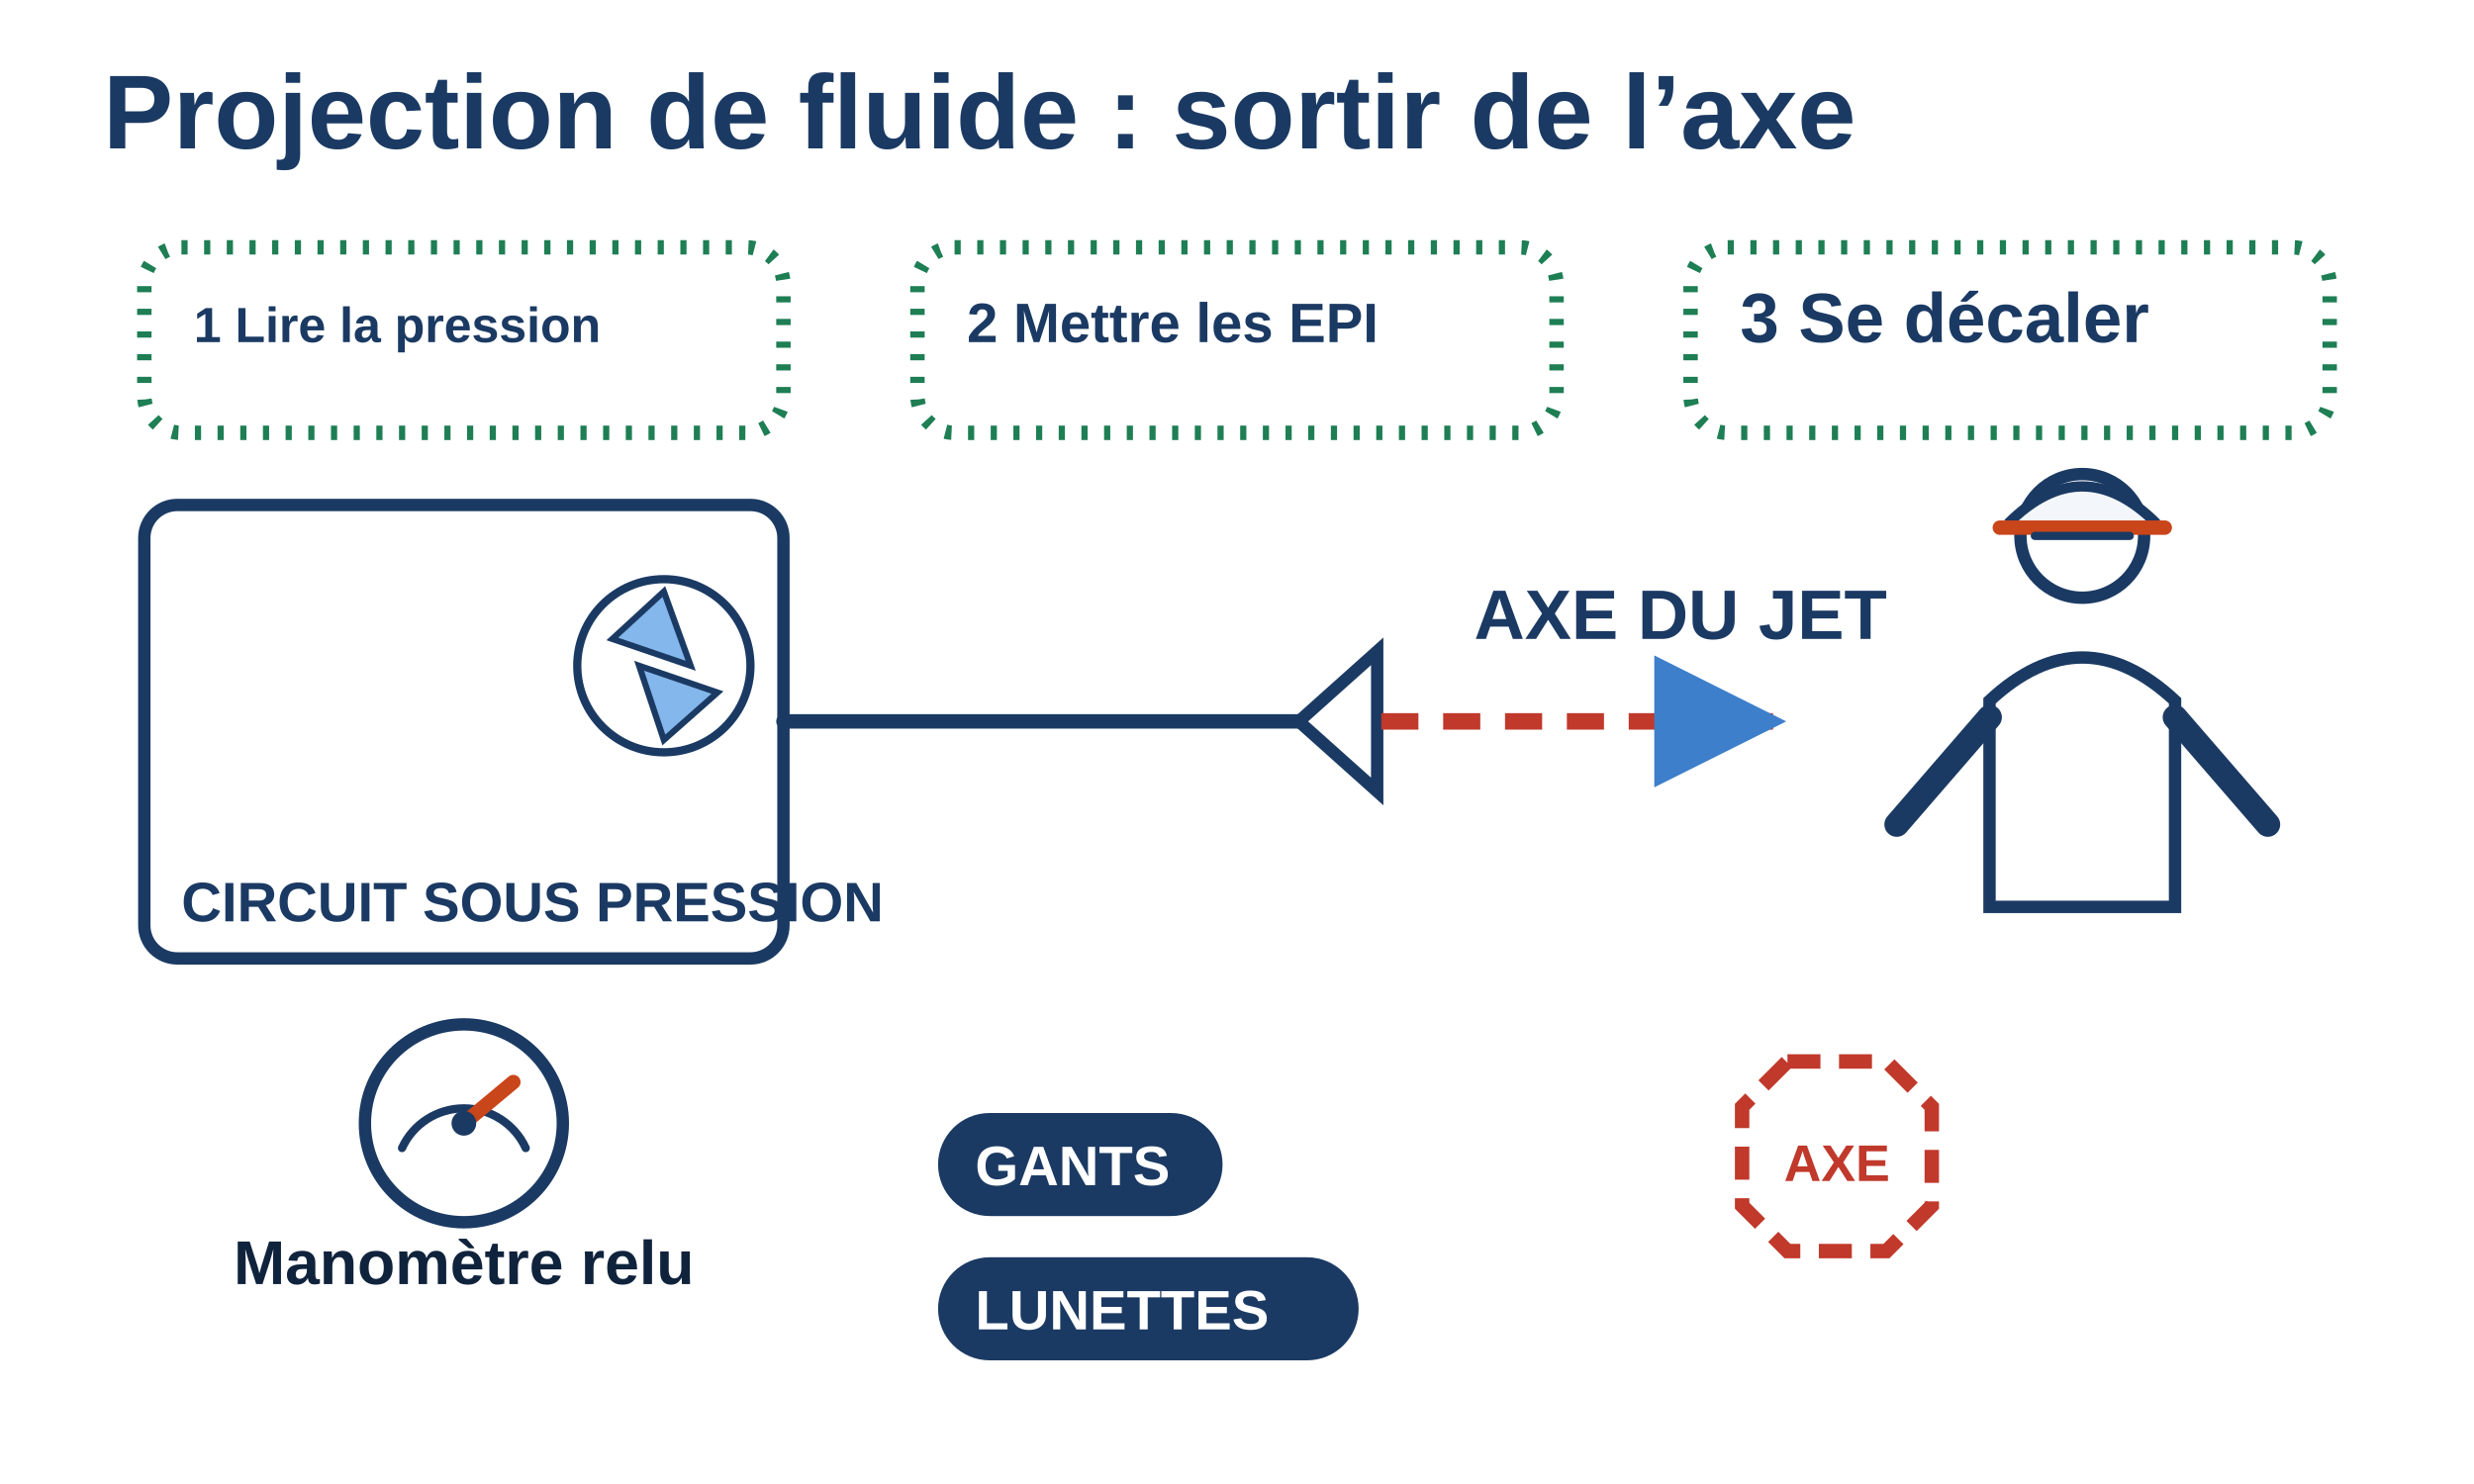
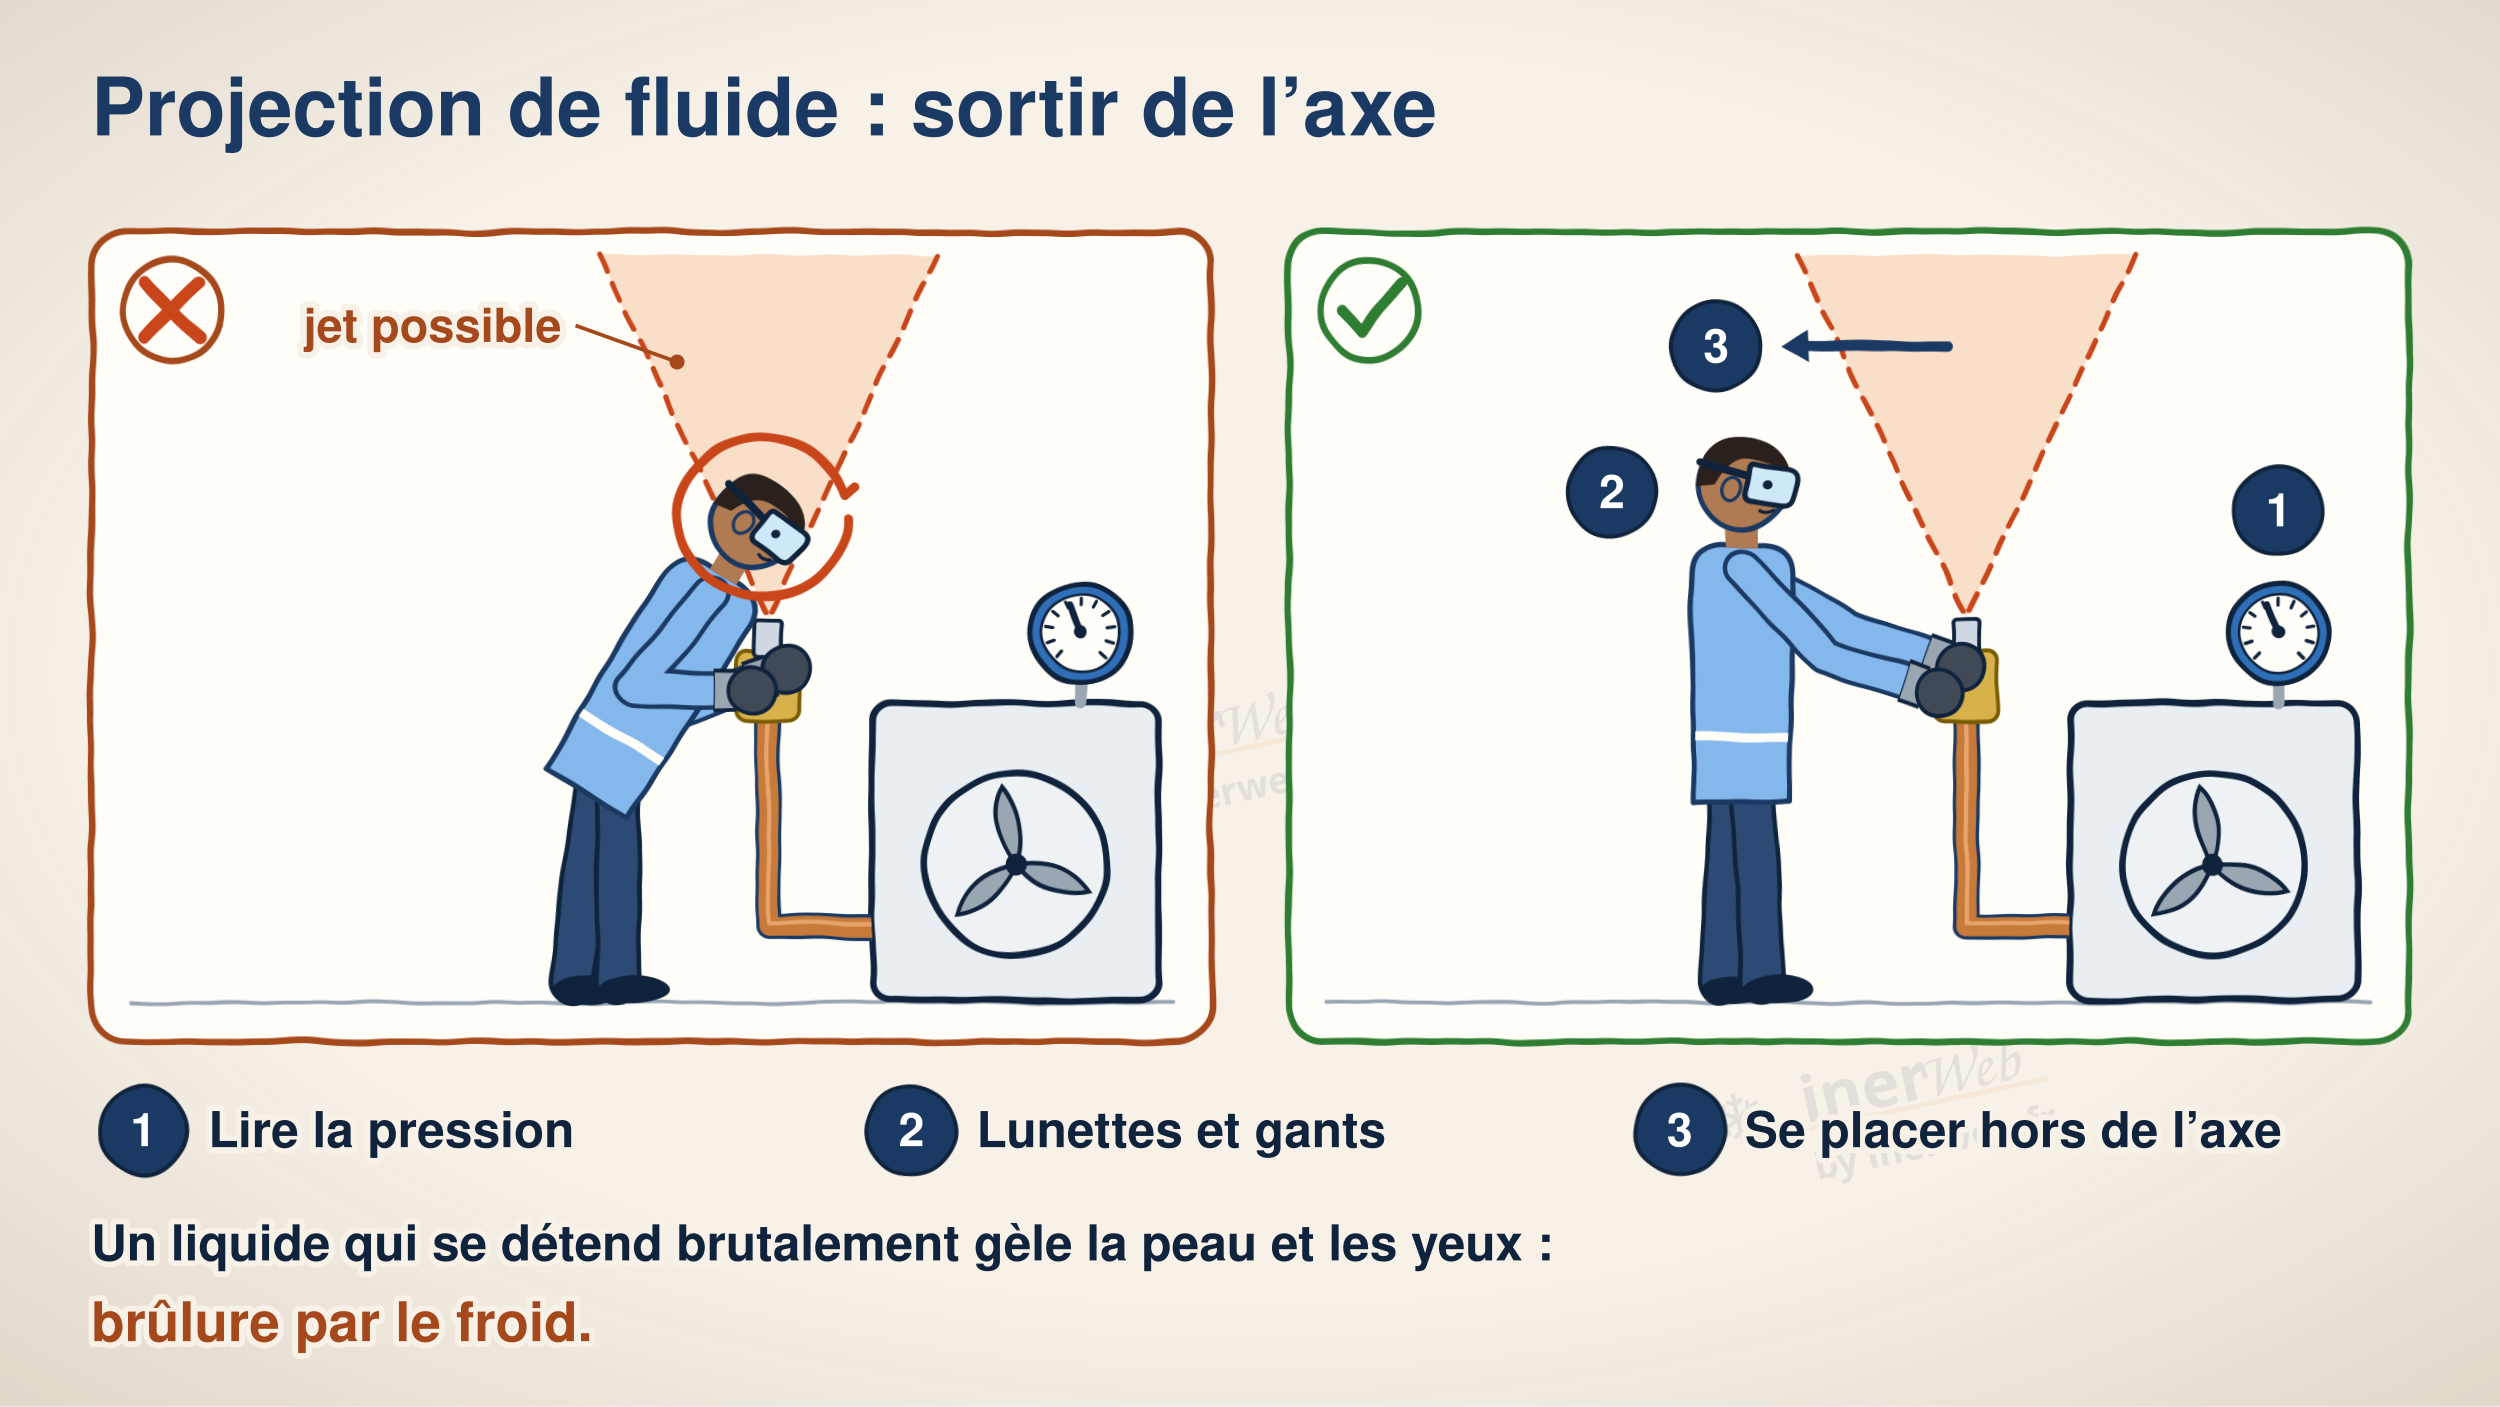
- <svg xmlns="http://www.w3.org/2000/svg" viewBox="0 0 1200 720" role="img" aria-labelledby="title desc">
+ <svg xmlns="http://www.w3.org/2000/svg" viewBox="0 0 1920 1080" role="img">
  <defs>
-     <marker id="arrow" viewBox="0 0 10 10" refX="9" refY="5" markerWidth="8" markerHeight="8" orient="auto-start-reverse">
-       <path d="M 0 0 L 10 5 L 0 10 Z" fill="#3D7FCA" />
-     </marker>
-     <pattern id="gas" width="38" height="38" patternUnits="userSpaceOnUse">
-       <circle cx="7" cy="8" r="4" fill="#84B7EC" />
-       <circle cx="28" cy="25" r="5" fill="#3D7FCA" opacity=".45" />
-     </pattern>
+     <filter id="crayon" x="-5%" y="-5%" width="110%" height="110%">
+       <feTurbulence type="fractalNoise" baseFrequency="0.02" numOctaves="2" seed="1" result="bruit" />
+       <feDisplacementMap in="SourceGraphic" in2="bruit" scale="5" xChannelSelector="R" yChannelSelector="G" />
+     </filter>
+     <filter id="grain" x="0" y="0" width="100%" height="100%">
+       <feTurbulence type="fractalNoise" baseFrequency="0.9" numOctaves="2" seed="7" result="n" />
+       <feColorMatrix in="n" type="matrix" values="0 0 0 0 0.45  0 0 0 0 0.35  0 0 0 0 0.2  0 0 0 0.55 0" />
+     </filter>
+     <radialGradient id="vignette" cx="50%" cy="48%" r="75%">
+       <stop offset="0.6" stop-color="#5a4128" stop-opacity="0" />
+       <stop offset="1" stop-color="#5a4128" stop-opacity="0.16" />
+     </radialGradient>
  </defs>
-   <style>
-   .title{font:700 54px 'Trebuchet MS',Arial,sans-serif;fill:#1B3A63}
-   .subtitle{font:600 32px Calibri,Arial,sans-serif;fill:#10233C}
-   .body{font:600 36px Calibri,Arial,sans-serif;fill:#10233C}
-   .small{font:600 30px Calibri,Arial,sans-serif;fill:#10233C}
-   .tiny{font:600 25px Calibri,Arial,sans-serif;fill:#10233C}
-   .panel-title{font:700 34px 'Trebuchet MS',Arial,sans-serif;fill:#1B3A63}
-   .equip{font:700 27px Calibri,Arial,sans-serif;fill:#1B3A63}
-   .badge-text{font:700 27px Calibri,Arial,sans-serif;fill:white}
-   .stop-text{font:700 25px Calibri,Arial,sans-serif;fill:#C0392B}
-   .panel{fill:white;stroke:#1B3A63;stroke-width:4}
-   .panel.danger{stroke:#C0392B;stroke-width:6;stroke-dasharray:18 12}
-   .panel.safe{stroke:#1E7E54;stroke-width:7;stroke-dasharray:3 8}
-   .badge.navy{fill:#1B3A63} .badge.orange{fill:#C9451A} .badge.green{fill:#1E7E54}
-   .pipe{fill:none;stroke:#1B3A63;stroke-width:7;stroke-linecap:round;stroke-linejoin:round}
-   .thin{fill:none;stroke:#1B3A63;stroke-width:4;stroke-linecap:round;stroke-linejoin:round}
-   .accent{fill:none;stroke:#C9451A;stroke-width:7;stroke-linecap:round;stroke-linejoin:round}
-   .flow{fill:none;stroke:#3D7FCA;stroke-width:7;stroke-linecap:round;stroke-linejoin:round}
-   .danger-line{fill:none;stroke:#C0392B;stroke-width:8;stroke-dasharray:18 12}
-   .safe-line{fill:none;stroke:#1E7E54;stroke-width:8;stroke-dasharray:3 11}
-   .device{fill:white;stroke:#1B3A63;stroke-width:6}
-   .screen{fill:#F3F7FB;stroke:#3D7FCA;stroke-width:4}
-   .person{fill:white;stroke:#1B3A63;stroke-width:6}
-   .person-line{fill:none;stroke:#1B3A63;stroke-width:12;stroke-linecap:round}
-   .helmet{fill:#F3F7FB;stroke:#1B3A63;stroke-width:5}
-   .stop{fill:white;stroke:#C0392B;stroke-width:7;stroke-dasharray:16 9}
-   .step{fill:white;stroke:#1B3A63;stroke-width:5}
-   .step-safe{fill:white;stroke:#1E7E54;stroke-width:7;stroke-dasharray:3 9}
-   .warn{fill:white;stroke:#C9451A;stroke-width:6;stroke-dasharray:16 9}
- </style>
-   <rect width="1200" height="720" fill="white" />
-   <text x="50" y="72" class="title" text-anchor="start" style="font-size:51px">Projection de fluide : sortir de l’axe</text>
-   <g>
-     <rect x="70" y="245" width="310" height="220" rx="16" class="device" />
-     <circle cx="322" cy="323" r="42" class="thin" />
-     <path d="M 322 287 L 335 323 L 297 310 Z M 322 359 L 310 323 L 348 336 Z" fill="#84B7EC" stroke="#1B3A63" stroke-width="3" />
-     <text x="88" y="447" class="equip" text-anchor="start">CIRCUIT SOUS PRESSION</text>
+   <rect x="0" y="0" width="1920" height="1080" fill="#f7f1e7" />
+   <rect x="0" y="0" width="1920" height="1080" fill="url(#vignette)" />
+   <g opacity="0.09" aria-hidden="true" data-layout-allow-overlap="">
+     <g transform="translate(420 300) rotate(-12) scale(0.95) translate(-200 -66)">
+       <text x="0" y="80" font-family="Segoe UI, Helvetica, Arial, sans-serif" font-size="56" fill="#1b3a63">❄️</text>
+       <text x="76" y="75" font-family="Trebuchet MS, Trebuchet, sans-serif" font-size="52" font-weight="700" fill="#1b3a63">iner</text>
+       <text x="171" y="75" font-family="Segoe Script, Brush Script MT, cursive" font-size="52" fill="#1b3a63">Web</text>
+       <line x1="76" x2="276" y1="80" y2="80" stroke="#e8914a" stroke-width="4" />
+       <rect x="281" y="8" rx="7" width="120" height="38" fill="#e8914a" />
+       <text x="341" y="34" font-family="Segoe UI, Helvetica, Arial, sans-serif" text-anchor="middle" font-size="22" font-weight="700" fill="#fff">HabFluide</text>
+       <text x="76" y="122" font-family="Trebuchet MS, Trebuchet, sans-serif" font-size="30" font-weight="700" fill="#1b3a63">by inerweb.fr</text>
+     </g>
+     <g transform="translate(960 560) rotate(-12) scale(0.95) translate(-200 -66)">
+       <text x="0" y="80" font-family="Segoe UI, Helvetica, Arial, sans-serif" font-size="56" fill="#1b3a63">❄️</text>
+       <text x="76" y="75" font-family="Trebuchet MS, Trebuchet, sans-serif" font-size="52" font-weight="700" fill="#1b3a63">iner</text>
+       <text x="171" y="75" font-family="Segoe Script, Brush Script MT, cursive" font-size="52" fill="#1b3a63">Web</text>
+       <line x1="76" x2="276" y1="80" y2="80" stroke="#e8914a" stroke-width="4" />
+       <rect x="281" y="8" rx="7" width="120" height="38" fill="#e8914a" />
+       <text x="341" y="34" font-family="Segoe UI, Helvetica, Arial, sans-serif" text-anchor="middle" font-size="22" font-weight="700" fill="#fff">HabFluide</text>
+       <text x="76" y="122" font-family="Trebuchet MS, Trebuchet, sans-serif" font-size="30" font-weight="700" fill="#1b3a63">by inerweb.fr</text>
+     </g>
+     <g transform="translate(1500 830) rotate(-12) scale(0.95) translate(-200 -66)">
+       <text x="0" y="80" font-family="Segoe UI, Helvetica, Arial, sans-serif" font-size="56" fill="#1b3a63">❄️</text>
+       <text x="76" y="75" font-family="Trebuchet MS, Trebuchet, sans-serif" font-size="52" font-weight="700" fill="#1b3a63">iner</text>
+       <text x="171" y="75" font-family="Segoe Script, Brush Script MT, cursive" font-size="52" fill="#1b3a63">Web</text>
+       <line x1="76" x2="276" y1="80" y2="80" stroke="#e8914a" stroke-width="4" />
+       <rect x="281" y="8" rx="7" width="120" height="38" fill="#e8914a" />
+       <text x="341" y="34" font-family="Segoe UI, Helvetica, Arial, sans-serif" text-anchor="middle" font-size="22" font-weight="700" fill="#fff">HabFluide</text>
+       <text x="76" y="122" font-family="Trebuchet MS, Trebuchet, sans-serif" font-size="30" font-weight="700" fill="#1b3a63">by inerweb.fr</text>
+     </g>
  </g>
-   <path d="M 380 350 H 630" class="pipe" />
-   <path d="M 630 350 l 38 -34 v 68 z" class="device" />
-   <line x1="670" y1="350" x2="860" y2="350" class="danger-line" marker-end="url(#arrow)" />
-   <g transform="translate(1010 260)">
-     <circle cx="0" cy="0" r="30" class="person" />
-     <path d="M -36 -6 Q 0 -42 36 -6" class="helmet" />
-     <line x1="-40" y1="-4" x2="40" y2="-4" class="accent" />
-     <path d="M -23 0 H -3 M 3 0 H 23 M -3 0 H 3" class="thin" />
-     <path d="M -45 80 Q 0 38 45 80 V 180 H -45 Z" class="person" />
-     <line x1="-45" y1="88" x2="-90" y2="140" class="person-line" />
-     <line x1="45" y1="88" x2="90" y2="140" class="person-line" />
-   </g>
-   <text x="715" y="310" class="panel-title" text-anchor="start">AXE DU JET</text>
-   <g>
-     <rect x="70" y="120" width="310" height="90" rx="18" class="panel safe" />
-     <text x="94" y="166" class="panel-title" text-anchor="start" style="font-size:24px">1  Lire la pression</text>
+   <g filter="url(#crayon)">
+     <rect x="70" y="178" width="860" height="622" rx="26" fill="#fffdf8" stroke="#a5481c" stroke-width="5" />
+     <path d="M100 770 H900" stroke="#1b3a63" stroke-width="3" fill="none" stroke-linecap="round" stroke-linejoin="round" opacity="0.45" />
+     <rect x="670" y="540" width="220" height="228" rx="14" fill="#e9eef3" stroke="#10233c" stroke-width="5" />
+     <circle cx="780" cy="664" r="70" fill="#eef2f5" stroke="#10233c" stroke-width="5" />
+     <g transform="translate(780 664) rotate(20) scale(6.66)">
+       <path d="M0 0 C3 -1.7 6.5 -1.7 9 0 C6.5 1.7 3 1.7 0 0 Z" transform="rotate(0)" fill="#9aa6b2" stroke="#10233c" stroke-width="0.5" />
+       <path d="M0 0 C3 -1.7 6.5 -1.7 9 0 C6.5 1.7 3 1.7 0 0 Z" transform="rotate(120)" fill="#9aa6b2" stroke="#10233c" stroke-width="0.5" />
+       <path d="M0 0 C3 -1.7 6.5 -1.7 9 0 C6.5 1.7 3 1.7 0 0 Z" transform="rotate(240)" fill="#9aa6b2" stroke="#10233c" stroke-width="0.5" />
+     </g>
+     <circle cx="780" cy="664" r="8.4" fill="#10233c" />
+     <g>
+       <path d="M670 712 L590 712 L590 550" fill="none" stroke="#1b3a63" stroke-width="20" stroke-linecap="butt" stroke-linejoin="round" />
+       <path d="M670 712 L590 712 L590 550" fill="none" stroke="#c77a3a" stroke-width="15" stroke-linecap="butt" stroke-linejoin="round" />
+       <path d="M670 712 L590 712 L590 550" fill="none" stroke="#e8a46c" stroke-width="3.3" stroke-linecap="butt" stroke-linejoin="round" transform="translate(0 -2.69)" />
+     </g>
+     <path d="M830 540 L830 520" stroke="#9aa6b2" stroke-width="9" fill="none" stroke-linecap="round" stroke-linejoin="round" />
+     <circle cx="830" cy="486" r="38" fill="#2f6fb8" stroke="#10233c" stroke-width="4" />
+     <circle cx="830" cy="486" r="29.64" fill="#fffdf8" stroke="#10233c" stroke-width="2" />
+     <path d="M811.19 504.80 L814.95 501.04" stroke="#10233c" stroke-width="2.5" fill="none" stroke-linecap="round" stroke-linejoin="round" />
+     <path d="M804.70 494.21 L809.76 492.57" stroke="#10233c" stroke-width="2.5" fill="none" stroke-linecap="round" stroke-linejoin="round" />
+     <path d="M803.72 481.83 L808.98 482.67" stroke="#10233c" stroke-width="2.5" fill="none" stroke-linecap="round" stroke-linejoin="round" />
+     <path d="M808.48 470.36 L812.78 473.49" stroke="#10233c" stroke-width="2.5" fill="none" stroke-linecap="round" stroke-linejoin="round" />
+     <path d="M817.92 462.29 L820.33 467.03" stroke="#10233c" stroke-width="2.5" fill="none" stroke-linecap="round" stroke-linejoin="round" />
+     <path d="M830 459.4 L830 464.72" stroke="#10233c" stroke-width="2.5" fill="none" stroke-linecap="round" stroke-linejoin="round" />
+     <path d="M842.07 462.29 L839.66 467.03" stroke="#10233c" stroke-width="2.5" fill="none" stroke-linecap="round" stroke-linejoin="round" />
+     <path d="M851.51 470.36 L847.21 473.49" stroke="#10233c" stroke-width="2.5" fill="none" stroke-linecap="round" stroke-linejoin="round" />
+     <path d="M856.27 481.83 L851.01 482.67" stroke="#10233c" stroke-width="2.5" fill="none" stroke-linecap="round" stroke-linejoin="round" />
+     <path d="M855.29 494.21 L850.23 492.57" stroke="#10233c" stroke-width="2.5" fill="none" stroke-linecap="round" stroke-linejoin="round" />
+     <path d="M848.80 504.80 L845.04 501.04" stroke="#10233c" stroke-width="2.5" fill="none" stroke-linecap="round" stroke-linejoin="round" />
+     <path d="M830 486 L821.32 464.09" stroke="#10233c" stroke-width="5" fill="none" stroke-linecap="round" stroke-linejoin="round" />
+     <circle cx="830" cy="486" r="5" fill="#10233c" />
+     <rect x="566" y="500" width="48" height="54" rx="8" fill="#d7b24a" stroke="#7a5c00" stroke-width="3" />
+     <rect x="580" y="476" width="20" height="28" rx="3" fill="#cfd8e2" stroke="#10233c" stroke-width="3" />
+     <path d="M590 474 L460.36 196 L719.63 196 Z" fill="#e8914a" opacity="0.28" />
+     <path d="M460.36 196 L590 474 L719.63 196" stroke="#c9451a" stroke-width="4" fill="none" stroke-linecap="round" stroke-linejoin="round" stroke-dasharray="14 10" />
+     <path d="M546.00 456.36 L517.74 546.01 L604 514" stroke="#1b3a63" stroke-width="30" fill="none" stroke-linecap="round" stroke-linejoin="round" />
+     <path d="M546.00 456.36 L517.74 546.01 L604 514" stroke="#84b7ec" stroke-width="23" fill="none" stroke-linecap="round" stroke-linejoin="round" />
+     <path d="M575.87 524.43 L592.74 518.17" stroke="#10233c" stroke-width="34" fill="none" stroke-linecap="butt" stroke-linejoin="round" />
+     <path d="M576.81 524.09 L591.81 518.52" stroke="#9aa6b2" stroke-width="28" fill="none" stroke-linecap="butt" stroke-linejoin="round" />
+     <circle cx="604" cy="514" r="18" fill="#3f4a56" stroke="#10233c" stroke-width="3" />
+     <path d="M462.4 570 L439 754" stroke="#10233c" stroke-width="36" fill="none" stroke-linecap="round" stroke-linejoin="round" />
+     <path d="M462.4 570 L439 754" stroke="#2c4a73" stroke-width="29" fill="none" stroke-linecap="round" stroke-linejoin="round" />
+     <ellipse cx="451" cy="760" rx="27" ry="11" fill="#10233c" />
+     <path d="M475 570 L475 754" stroke="#10233c" stroke-width="36" fill="none" stroke-linecap="round" stroke-linejoin="round" />
+     <path d="M475 570 L475 754" stroke="#2c4a73" stroke-width="29" fill="none" stroke-linecap="round" stroke-linejoin="round" />
+     <ellipse cx="487" cy="760" rx="27" ry="11" fill="#10233c" />
+     <path d="M419.24 589.40 L482.00 628.61 L575.90 482.11 Q587.56 463.45 569.11 449.57 L541.97 432.61 Q521.41 422.12 509.75 440.78 Z" fill="#84b7ec" stroke="#1b3a63" stroke-width="4" stroke-linejoin="round" />
+     <path d="M446.58 547.53 L507.64 585.68" stroke="#fffdf8" stroke-width="7" fill="none" stroke-linecap="butt" stroke-linejoin="round" />
+     <path d="M554.48 442.79 L565.08 425.83" stroke="#b07a52" stroke-width="24" fill="none" stroke-linecap="butt" stroke-linejoin="round" />
+     <g transform="translate(579.92 402.08) rotate(38) scale(1 1)">
+       <circle cx="0" cy="0" r="34" fill="#b07a52" stroke="#1b3a63" stroke-width="4" />
+       <path d="M31 -9 Q46 2 32 10" fill="#b07a52" stroke="#1b3a63" stroke-width="3.5" />
+       <path d="M-35 8 Q-39 -37 2 -36 Q29 -35 35 -13 Q17 -22 1 -20 Q-15 -18 -21 4 Z" fill="#2a211c" />
+       <ellipse cx="-8" cy="5" rx="7" ry="9" fill="#b07a52" stroke="#1b3a63" stroke-width="2.5" />
+       <path d="M17 18 Q22 20 27 16" fill="none" stroke="#10233c" stroke-width="2.5" stroke-linecap="round" />
+       <path d="M4 -7 L-35 -11" stroke="#10233c" stroke-width="6" stroke-linecap="round" />
+       <path d="M7 -17 L33 -17 Q42 -17 41 -7 L39 6 Q38 12 31 12 L9 12 Q3 12 3 5 L3 -12 Q3 -17 7 -17 Z" fill="#cde8f7" stroke="#10233c" stroke-width="4" />
+       <circle cx="18" cy="-3" r="3.6" fill="#10233c" />
+     </g>
+     <path d="M546.00 456.36 L486.00 528.72 L578 530" stroke="#1b3a63" stroke-width="30" fill="none" stroke-linecap="round" stroke-linejoin="round" />
+     <path d="M546.00 456.36 L486.00 528.72 L578 530" stroke="#84b7ec" stroke-width="23" fill="none" stroke-linecap="round" stroke-linejoin="round" />
+     <path d="M548.00 529.58 L566.00 529.83" stroke="#10233c" stroke-width="34" fill="none" stroke-linecap="butt" stroke-linejoin="round" />
+     <path d="M549.00 529.59 L565.00 529.81" stroke="#9aa6b2" stroke-width="28" fill="none" stroke-linecap="butt" stroke-linejoin="round" />
+     <circle cx="578" cy="530" r="18" fill="#3f4a56" stroke="#10233c" stroke-width="3" />
+     <path d="M651.92 398.08 A66 60.72 0 1 1 649.28 379.87 L657.20 372.58" fill="none" stroke="#c9451a" stroke-width="7" stroke-linecap="round" pathLength="1" stroke-dasharray="1 1" stroke-dashoffset="0" />
+     <circle cx="132" cy="238" r="38" fill="#fffdf8" stroke="#a5481c" stroke-width="5" />
+     <path d="M111 217 L153 259 M153 217 L111 259" fill="none" stroke="#c9451a" stroke-width="9.45" stroke-linecap="round" />
+     <rect x="990" y="178" width="860" height="622" rx="26" fill="#fffdf8" stroke="#2f7d32" stroke-width="5" />
+     <path d="M1020 770 H1820" stroke="#1b3a63" stroke-width="3" fill="none" stroke-linecap="round" stroke-linejoin="round" opacity="0.45" />
+     <rect x="1590" y="540" width="220" height="228" rx="14" fill="#e9eef3" stroke="#10233c" stroke-width="5" />
+     <circle cx="1700" cy="664" r="70" fill="#eef2f5" stroke="#10233c" stroke-width="5" />
+     <g transform="translate(1700 664) rotate(20) scale(6.66)">
+       <path d="M0 0 C3 -1.7 6.5 -1.7 9 0 C6.5 1.7 3 1.7 0 0 Z" transform="rotate(0)" fill="#9aa6b2" stroke="#10233c" stroke-width="0.5" />
+       <path d="M0 0 C3 -1.7 6.5 -1.7 9 0 C6.5 1.7 3 1.7 0 0 Z" transform="rotate(120)" fill="#9aa6b2" stroke="#10233c" stroke-width="0.5" />
+       <path d="M0 0 C3 -1.7 6.5 -1.7 9 0 C6.5 1.7 3 1.7 0 0 Z" transform="rotate(240)" fill="#9aa6b2" stroke="#10233c" stroke-width="0.5" />
+     </g>
+     <circle cx="1700" cy="664" r="8.4" fill="#10233c" />
+     <g>
+       <path d="M1590 712 L1510 712 L1510 550" fill="none" stroke="#1b3a63" stroke-width="20" stroke-linecap="butt" stroke-linejoin="round" />
+       <path d="M1590 712 L1510 712 L1510 550" fill="none" stroke="#c77a3a" stroke-width="15" stroke-linecap="butt" stroke-linejoin="round" />
+       <path d="M1590 712 L1510 712 L1510 550" fill="none" stroke="#e8a46c" stroke-width="3.3" stroke-linecap="butt" stroke-linejoin="round" transform="translate(0 -2.69)" />
+     </g>
+     <path d="M1750 540 L1750 520" stroke="#9aa6b2" stroke-width="9" fill="none" stroke-linecap="round" stroke-linejoin="round" />
+     <circle cx="1750" cy="486" r="38" fill="#2f6fb8" stroke="#10233c" stroke-width="4" />
+     <circle cx="1750" cy="486" r="29.64" fill="#fffdf8" stroke="#10233c" stroke-width="2" />
+     <path d="M1731.19 504.80 L1734.95 501.04" stroke="#10233c" stroke-width="2.5" fill="none" stroke-linecap="round" stroke-linejoin="round" />
+     <path d="M1724.70 494.21 L1729.76 492.57" stroke="#10233c" stroke-width="2.5" fill="none" stroke-linecap="round" stroke-linejoin="round" />
+     <path d="M1723.72 481.83 L1728.98 482.67" stroke="#10233c" stroke-width="2.5" fill="none" stroke-linecap="round" stroke-linejoin="round" />
+     <path d="M1728.48 470.36 L1732.78 473.49" stroke="#10233c" stroke-width="2.5" fill="none" stroke-linecap="round" stroke-linejoin="round" />
+     <path d="M1737.92 462.29 L1740.33 467.03" stroke="#10233c" stroke-width="2.5" fill="none" stroke-linecap="round" stroke-linejoin="round" />
+     <path d="M1750 459.4 L1750 464.72" stroke="#10233c" stroke-width="2.5" fill="none" stroke-linecap="round" stroke-linejoin="round" />
+     <path d="M1762.07 462.29 L1759.66 467.03" stroke="#10233c" stroke-width="2.5" fill="none" stroke-linecap="round" stroke-linejoin="round" />
+     <path d="M1771.51 470.36 L1767.21 473.49" stroke="#10233c" stroke-width="2.5" fill="none" stroke-linecap="round" stroke-linejoin="round" />
+     <path d="M1776.27 481.83 L1771.01 482.67" stroke="#10233c" stroke-width="2.5" fill="none" stroke-linecap="round" stroke-linejoin="round" />
+     <path d="M1775.29 494.21 L1770.23 492.57" stroke="#10233c" stroke-width="2.5" fill="none" stroke-linecap="round" stroke-linejoin="round" />
+     <path d="M1768.80 504.80 L1765.04 501.04" stroke="#10233c" stroke-width="2.5" fill="none" stroke-linecap="round" stroke-linejoin="round" />
+     <path d="M1750 486 L1741.32 464.09" stroke="#10233c" stroke-width="5" fill="none" stroke-linecap="round" stroke-linejoin="round" />
+     <circle cx="1750" cy="486" r="5" fill="#10233c" />
+     <rect x="1486" y="500" width="48" height="54" rx="8" fill="#d7b24a" stroke="#7a5c00" stroke-width="3" />
+     <rect x="1500" y="476" width="20" height="28" rx="3" fill="#cfd8e2" stroke="#10233c" stroke-width="3" />
+     <path d="M1510 474 L1380.36 196 L1639.63 196 Z" fill="#e8914a" opacity="0.28" />
+     <path d="M1380.36 196 L1510 474 L1639.63 196" stroke="#c9451a" stroke-width="4" fill="none" stroke-linecap="round" stroke-linejoin="round" stroke-dasharray="14 10" />
+     <path d="M1338 436 L1419.18 483.38 L1506.48 512.40" stroke="#1b3a63" stroke-width="30" fill="none" stroke-linecap="round" stroke-linejoin="round" />
+     <path d="M1338 436 L1419.18 483.38 L1506.48 512.40" stroke="#84b7ec" stroke-width="23" fill="none" stroke-linecap="round" stroke-linejoin="round" />
+     <path d="M1478.01 502.94 L1495.09 508.62" stroke="#10233c" stroke-width="34" fill="none" stroke-linecap="butt" stroke-linejoin="round" />
+     <path d="M1478.96 503.25 L1494.14 508.30" stroke="#9aa6b2" stroke-width="28" fill="none" stroke-linecap="butt" stroke-linejoin="round" />
+     <circle cx="1506.48" cy="512.40" r="18" fill="#3f4a56" stroke="#10233c" stroke-width="3" />
+     <path d="M1332.4 570 L1322 754" stroke="#10233c" stroke-width="36" fill="none" stroke-linecap="round" stroke-linejoin="round" />
+     <path d="M1332.4 570 L1322 754" stroke="#2c4a73" stroke-width="29" fill="none" stroke-linecap="round" stroke-linejoin="round" />
+     <ellipse cx="1334" cy="760" rx="27" ry="11" fill="#10233c" />
+     <path d="M1343.6 570 L1354 754" stroke="#10233c" stroke-width="36" fill="none" stroke-linecap="round" stroke-linejoin="round" />
+     <path d="M1343.6 570 L1354 754" stroke="#2c4a73" stroke-width="29" fill="none" stroke-linecap="round" stroke-linejoin="round" />
+     <ellipse cx="1366" cy="760" rx="27" ry="11" fill="#10233c" />
+     <path d="M1301 616 L1375 616 L1377 442 Q1377 420 1354 418 L1322 418 Q1299 420 1299 442 Z" fill="#84b7ec" stroke="#1b3a63" stroke-width="4" stroke-linejoin="round" />
+     <path d="M1302 566 L1374 566" stroke="#fffdf8" stroke-width="7" fill="none" stroke-linecap="butt" stroke-linejoin="round" />
+     <path d="M1338 420 L1338 400" stroke="#b07a52" stroke-width="24" fill="none" stroke-linecap="butt" stroke-linejoin="round" />
+     <g transform="translate(1338 372) rotate(10) scale(1 1)">
+       <circle cx="0" cy="0" r="34" fill="#b07a52" stroke="#1b3a63" stroke-width="4" />
+       <path d="M31 -9 Q46 2 32 10" fill="#b07a52" stroke="#1b3a63" stroke-width="3.5" />
+       <path d="M-35 8 Q-39 -37 2 -36 Q29 -35 35 -13 Q17 -22 1 -20 Q-15 -18 -21 4 Z" fill="#2a211c" />
+       <ellipse cx="-8" cy="5" rx="7" ry="9" fill="#b07a52" stroke="#1b3a63" stroke-width="2.5" />
+       <path d="M17 18 Q22 20 27 16" fill="none" stroke="#10233c" stroke-width="2.5" stroke-linecap="round" />
+       <path d="M4 -7 L-35 -11" stroke="#10233c" stroke-width="6" stroke-linecap="round" />
+       <path d="M7 -17 L33 -17 Q42 -17 41 -7 L39 6 Q38 12 31 12 L9 12 Q3 12 3 5 L3 -12 Q3 -17 7 -17 Z" fill="#cde8f7" stroke="#10233c" stroke-width="4" />
+       <circle cx="18" cy="-3" r="3.6" fill="#10233c" />
+     </g>
+     <path d="M1338 436 L1402.13 504.71 L1490 532" stroke="#1b3a63" stroke-width="30" fill="none" stroke-linecap="round" stroke-linejoin="round" />
+     <path d="M1338 436 L1402.13 504.71 L1490 532" stroke="#84b7ec" stroke-width="23" fill="none" stroke-linecap="round" stroke-linejoin="round" />
+     <path d="M1461.34 523.10 L1478.53 528.44" stroke="#10233c" stroke-width="34" fill="none" stroke-linecap="butt" stroke-linejoin="round" />
+     <path d="M1462.30 523.40 L1477.58 528.14" stroke="#9aa6b2" stroke-width="28" fill="none" stroke-linecap="butt" stroke-linejoin="round" />
+     <circle cx="1490" cy="532" r="18" fill="#3f4a56" stroke="#10233c" stroke-width="3" />
+     <circle cx="1052" cy="238" r="38" fill="#fffdf8" stroke="#2f7d32" stroke-width="5" />
+     <path d="M1031 238 L1045.7 254.8 L1077.2 217" fill="none" stroke="#2f7d32" stroke-width="8.4" stroke-linecap="round" stroke-linejoin="round" />
+     <circle cx="1750" cy="392" r="34" fill="#1b3a63" stroke="#10233c" stroke-width="3" />
+     <circle cx="1238" cy="378" r="34" fill="#1b3a63" stroke="#10233c" stroke-width="3" />
+     <path d="M1496 266 L1388.8 266" stroke="#1b3a63" stroke-width="8" fill="none" stroke-linecap="round" />
+     <path d="M1368 266 L1388.8 253.10 L1388.8 278.89 Z" fill="#1b3a63" />
+     <circle cx="1318" cy="266" r="34" fill="#1b3a63" stroke="#10233c" stroke-width="3" />
+     <circle cx="110" cy="868" r="34" fill="#1b3a63" stroke="#10233c" stroke-width="3" />
+     <circle cx="700" cy="868" r="34" fill="#1b3a63" stroke="#10233c" stroke-width="3" />
+     <circle cx="1290" cy="868" r="34" fill="#1b3a63" stroke="#10233c" stroke-width="3" />
  </g>
  <g>
-     <rect x="445" y="120" width="310" height="90" rx="18" class="panel safe" />
-     <text x="469" y="166" class="panel-title" text-anchor="start" style="font-size:27px">2  Mettre les EPI</text>
-   </g>
-   <g>
-     <rect x="820" y="120" width="310" height="90" rx="18" class="panel safe" />
-     <text x="844" y="166" class="panel-title" text-anchor="start">3  Se décaler</text>
-   </g>
-   <g transform="translate(225 545)">
-     <circle cx="0" cy="0" r="48" class="device" />
-     <path d="M -30 12 A 33 33 0 0 1 30 12" class="thin" />
-     <line x1="0" y1="0" x2="24" y2="-20" class="accent" />
-     <circle cx="0" cy="0" r="6" fill="#1B3A63" />
-     <text x="0" y="78" class="small" text-anchor="middle">Manomètre relu</text>
-   </g>
-   <g>
-     <rect x="455" y="540" width="138" height="50" rx="25" class="badge navy" />
-     <text x="473" y="575" class="badge-text" text-anchor="start">GANTS</text>
-   </g>
-   <g>
-     <rect x="455" y="610" width="204" height="50" rx="25" class="badge navy" />
-     <text x="473" y="645" class="badge-text" text-anchor="start">LUNETTES</text>
-   </g>
-   <g>
-     <path d="M 867 515 H 915 L 937 537 V 585 L 915 607 H 867 L 845 585 V 537 Z" class="stop" />
-     <text x="891" y="573" class="stop-text" text-anchor="middle">AXE</text>
+     <text x="70" y="104" font-family="Segoe UI, Helvetica, Arial, sans-serif" font-size="62" font-weight="800" fill="#1b3a63">Projection de fluide : sortir de l’axe</text>
+     <g opacity="1">
+       <circle cx="520" cy="278" r="5.76" fill="#a5481c" />
+       <line x1="520" y1="278" x2="442" y2="250" stroke="#a5481c" stroke-width="2.88" />
+       <text x="431.2" y="262.6" font-family="Segoe UI, Helvetica, Arial, sans-serif" font-size="36" font-weight="700" fill="#a5481c" text-anchor="end" stroke="#f7f1e7" stroke-width="10.08" paint-order="stroke" stroke-linejoin="round">jet possible</text>
+     </g>
+     <text x="1750" y="404.24" font-family="Segoe UI, Helvetica, Arial, sans-serif" font-size="35.7" font-weight="800" fill="#fff" text-anchor="middle">1</text>
+     <text x="1238" y="390.24" font-family="Segoe UI, Helvetica, Arial, sans-serif" font-size="35.7" font-weight="800" fill="#fff" text-anchor="middle">2</text>
+     <text x="1318" y="278.24" font-family="Segoe UI, Helvetica, Arial, sans-serif" font-size="35.7" font-weight="800" fill="#fff" text-anchor="middle">3</text>
+     <text x="110" y="880.24" font-family="Segoe UI, Helvetica, Arial, sans-serif" font-size="35.7" font-weight="800" fill="#fff" text-anchor="middle">1</text>
+     <text x="160" y="881" font-family="Segoe UI, Helvetica, Arial, sans-serif" font-size="38" font-weight="800" fill="#10233c" stroke="#f7f1e7" stroke-width="9" paint-order="stroke" stroke-linejoin="round">Lire la pression</text>
+     <text x="700" y="880.24" font-family="Segoe UI, Helvetica, Arial, sans-serif" font-size="35.7" font-weight="800" fill="#fff" text-anchor="middle">2</text>
+     <text x="750" y="881" font-family="Segoe UI, Helvetica, Arial, sans-serif" font-size="38" font-weight="800" fill="#10233c" stroke="#f7f1e7" stroke-width="9" paint-order="stroke" stroke-linejoin="round">Lunettes et gants</text>
+     <text x="1290" y="880.24" font-family="Segoe UI, Helvetica, Arial, sans-serif" font-size="35.7" font-weight="800" fill="#fff" text-anchor="middle">3</text>
+     <text x="1340" y="881" font-family="Segoe UI, Helvetica, Arial, sans-serif" font-size="38" font-weight="800" fill="#10233c" stroke="#f7f1e7" stroke-width="9" paint-order="stroke" stroke-linejoin="round">Se placer hors de l’axe</text>
+     <text x="70" y="968" font-family="Segoe UI, Helvetica, Arial, sans-serif" font-size="38" font-weight="700" fill="#10233c" stroke="#f7f1e7" stroke-width="9" paint-order="stroke" stroke-linejoin="round">Un liquide qui se détend brutalement gèle la peau et les yeux :</text>
+     <text x="70" y="1030" font-family="Segoe UI, Helvetica, Arial, sans-serif" font-size="42" font-weight="800" fill="#a5481c" stroke="#f7f1e7" stroke-width="9" paint-order="stroke" stroke-linejoin="round">brûlure par le froid.</text>
  </g>
</svg>
